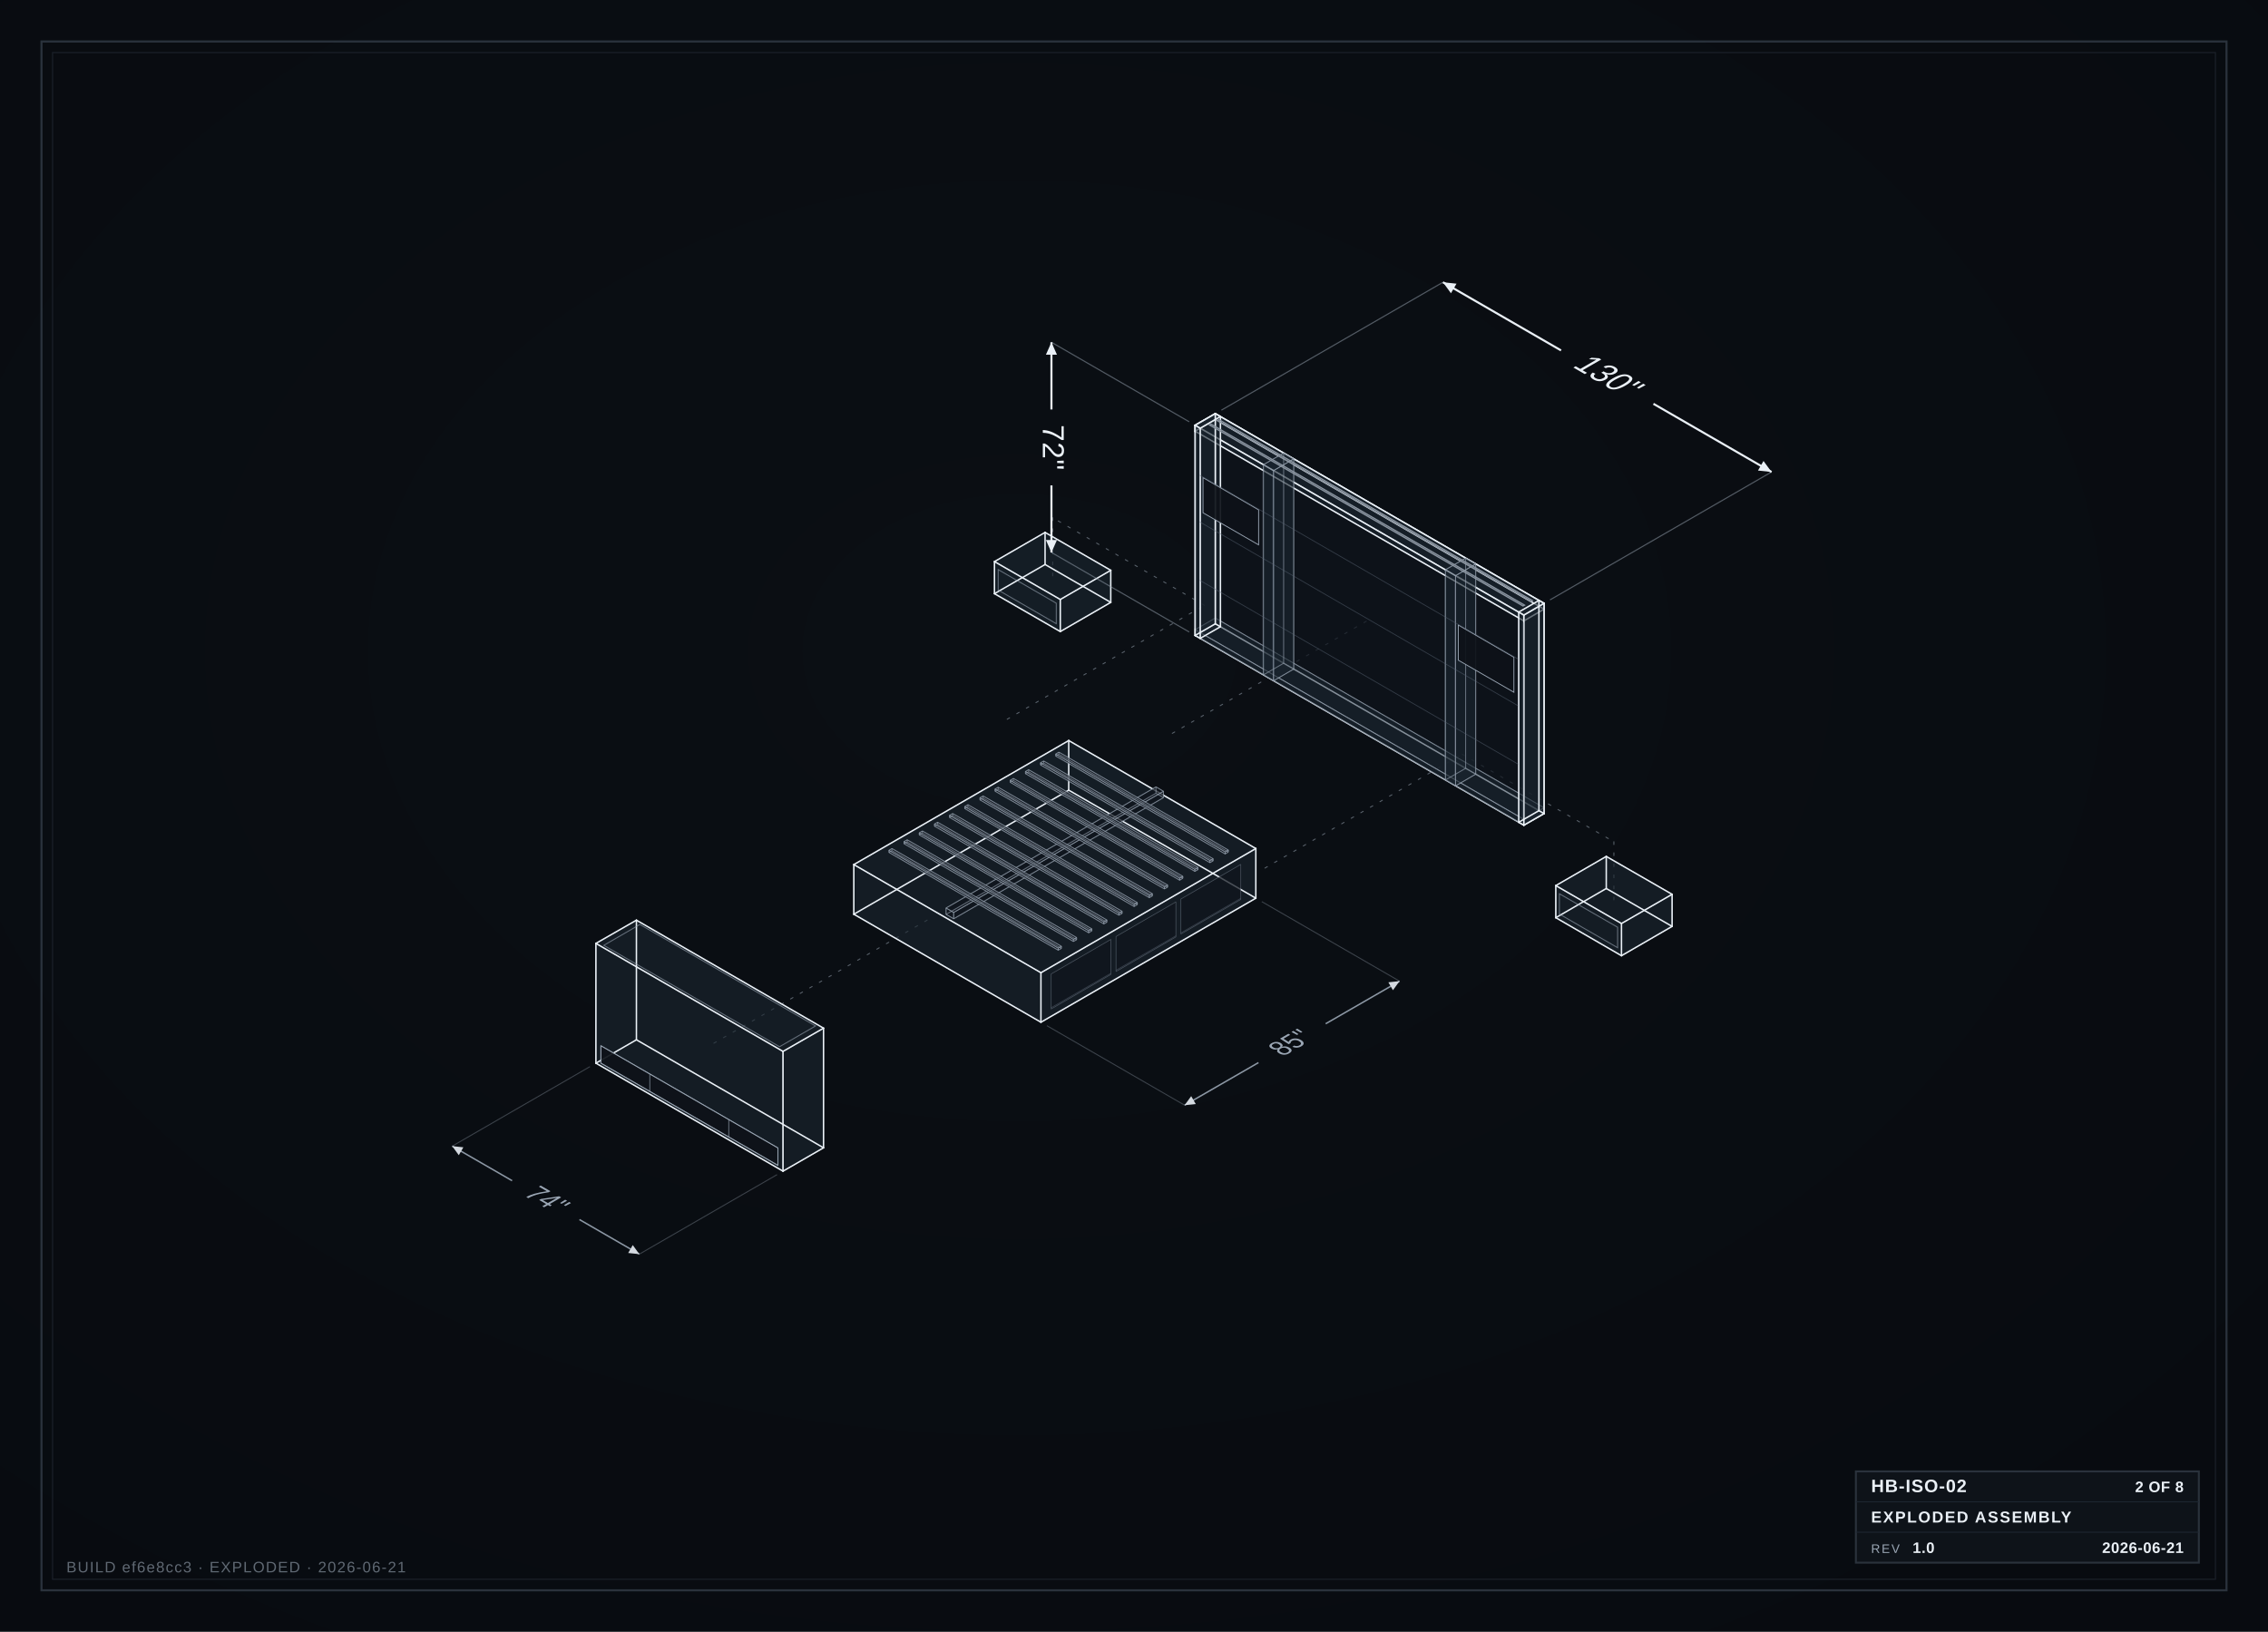
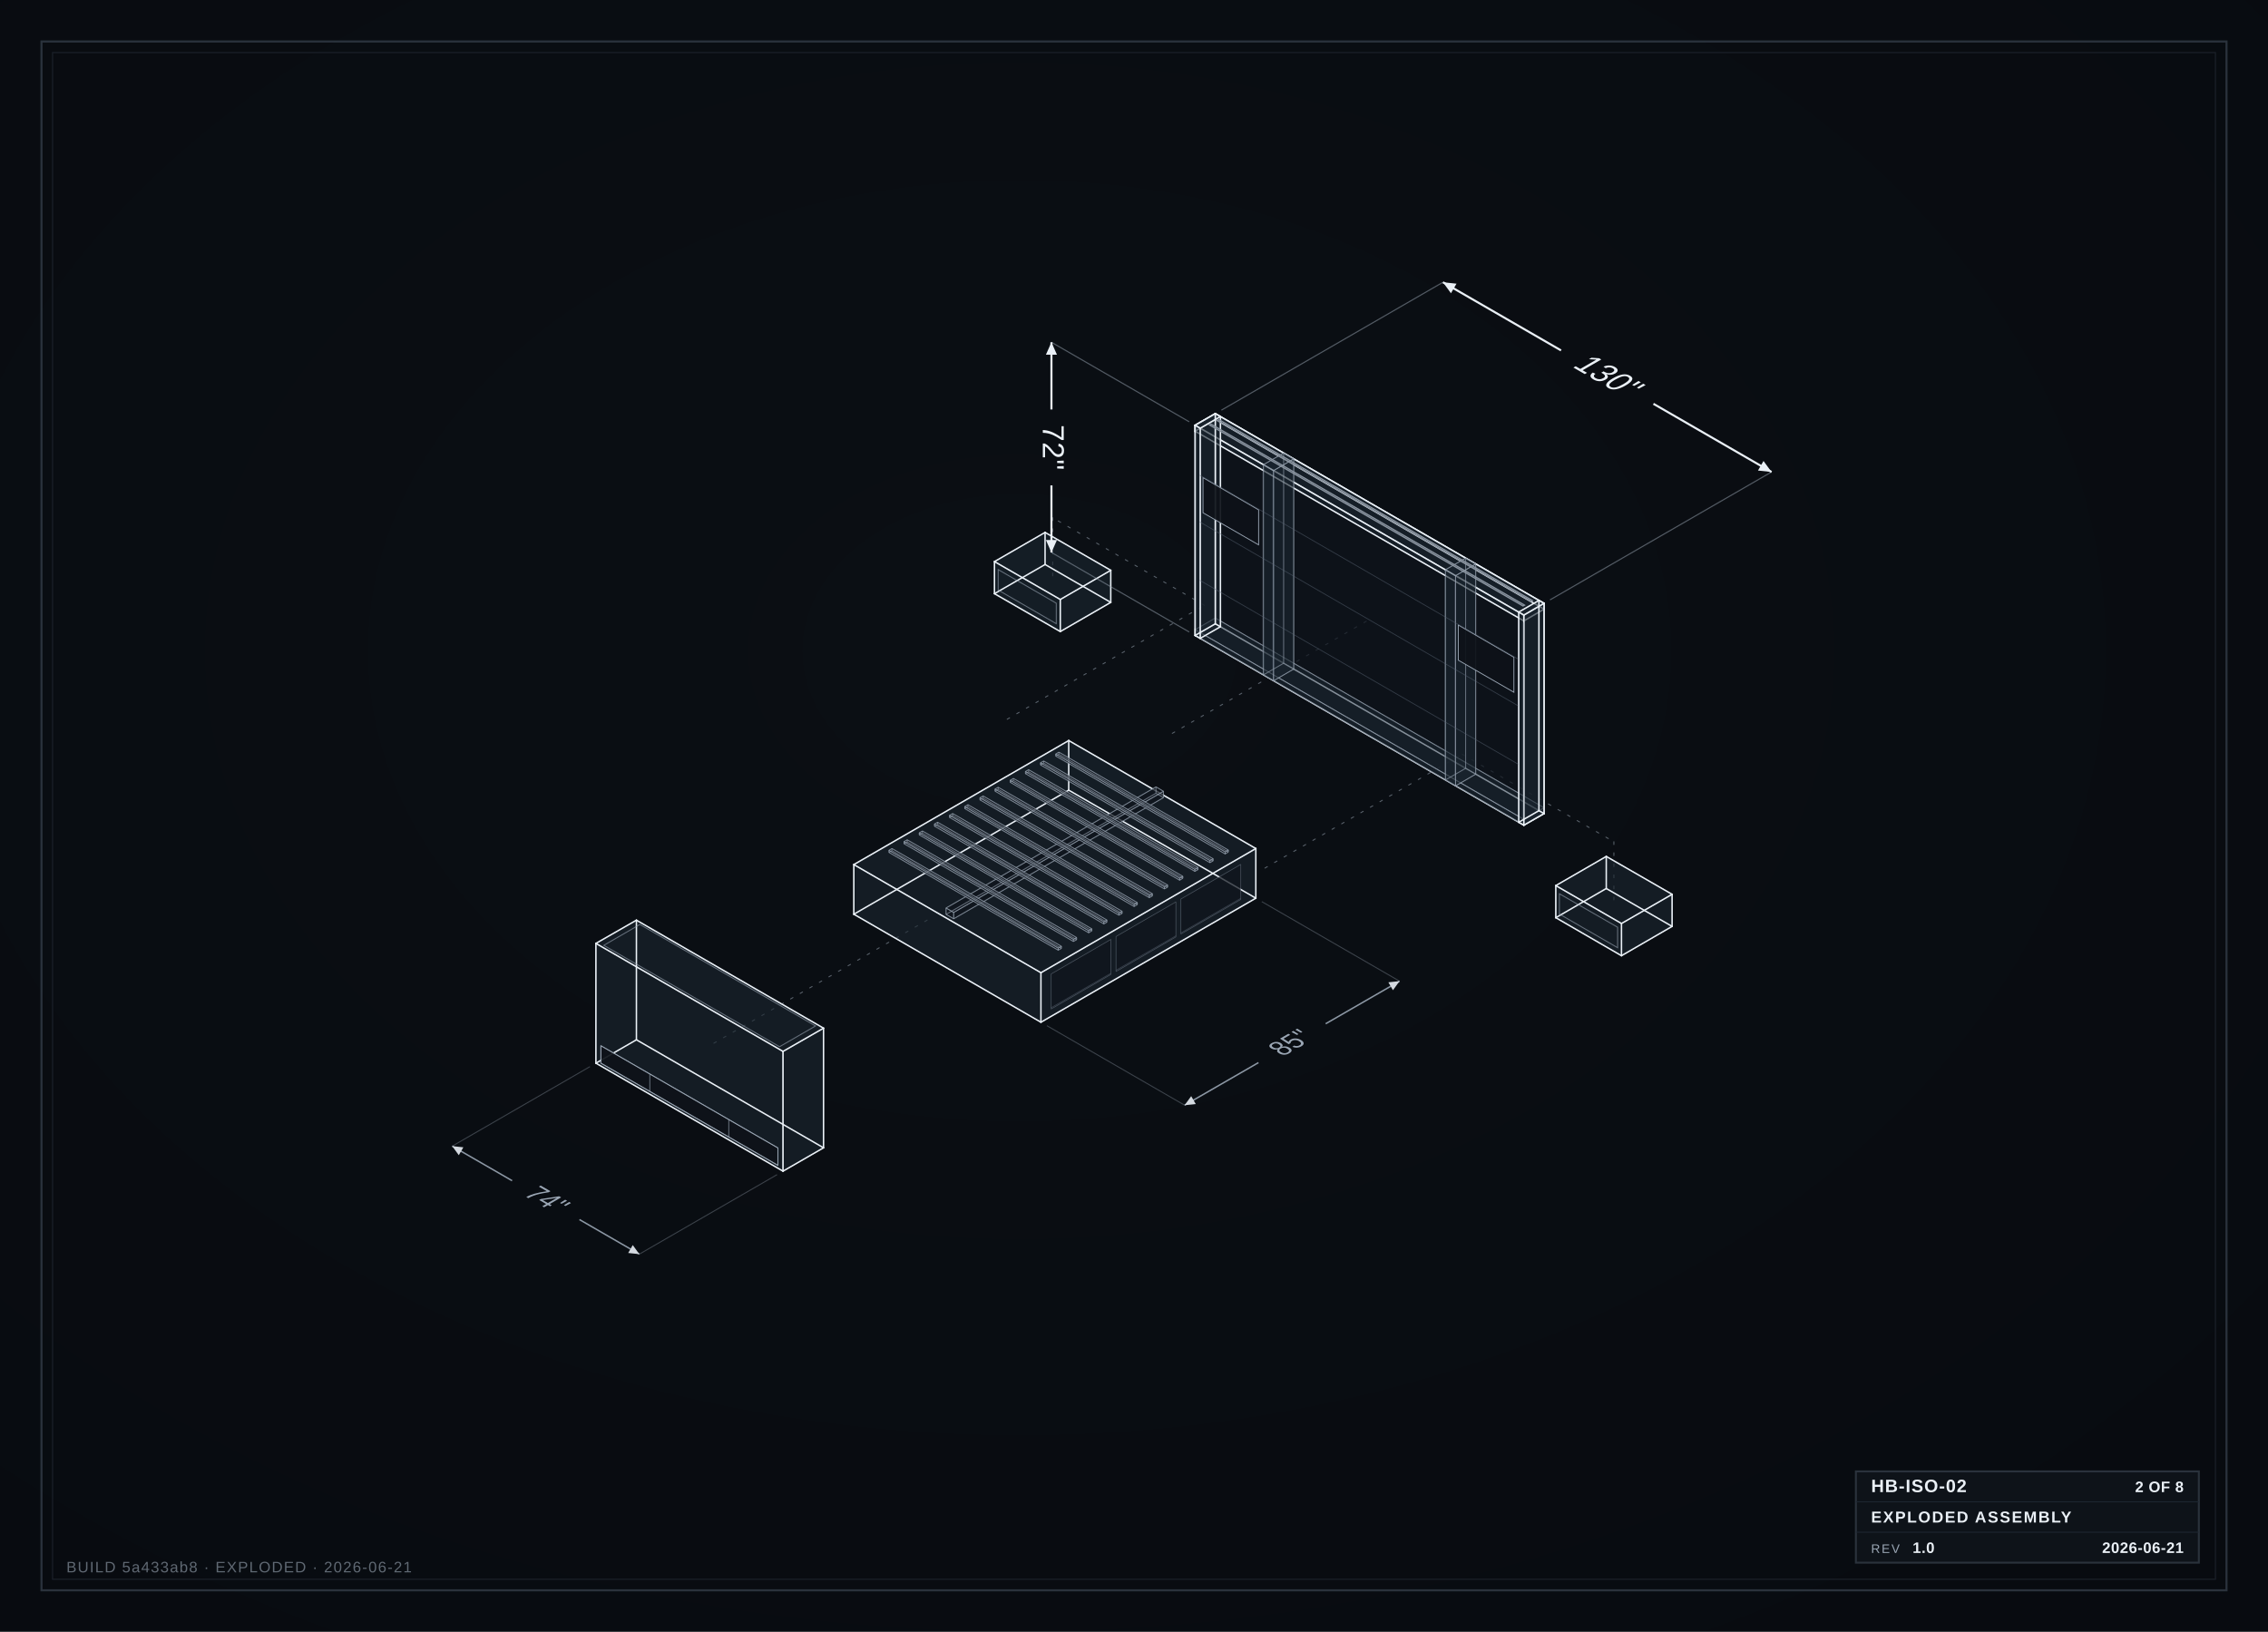
<svg xmlns="http://www.w3.org/2000/svg" viewBox="0 0 1640 1180" data-bf-class="new-world-isometric" data-bf-sheet="exploded" data-bf-view="iso-top">
  <defs>
    <radialGradient id="bg" cx="0.45" cy="0.4" r="0.95">
      <stop offset="0" stop-color="#0B0F14" />
      <stop offset="1" stop-color="#070A0F" />
    </radialGradient>
    <marker id="dimArrow-primary" markerWidth="11" markerHeight="10" refX="9" refY="4" orient="auto-start-reverse" markerUnits="userSpaceOnUse">
      <path d="M0,0 L9,4 L0,8 Z" fill="#EAF0F6" />
    </marker>
    <marker id="dimArrow-secondary" markerWidth="9.4" markerHeight="8.6" refX="7.4" refY="3.3" orient="auto-start-reverse" markerUnits="userSpaceOnUse">
      <path d="M0,0 L7.4,3.3 L0,6.6 Z" fill="#EAF0F6" />
    </marker>
    <marker id="dimArrow-tight" markerWidth="8" markerHeight="7.4" refX="6" refY="2.7" orient="auto-start-reverse" markerUnits="userSpaceOnUse">
      <path d="M0,0 L6,2.7 L0,5.4 Z" fill="#EAF0F6" />
    </marker>
    <marker id="dimArrow-micro" markerWidth="7" markerHeight="6.4" refX="5" refY="2.2" orient="auto-start-reverse" markerUnits="userSpaceOnUse">
      <path d="M0,0 L5,2.2 L0,4.4 Z" fill="#EAF0F6" />
    </marker>
    <style>
      .face   { fill:#1B2530; fill-opacity:0.62; stroke:#9AA6B4; stroke-width:0.5; stroke-opacity:0.5; stroke-linejoin:round; }
      .faceDk { fill:#0E141C; fill-opacity:0.72; stroke:#9AA6B4; stroke-width:0.5; stroke-opacity:0.4; stroke-linejoin:round; }
      .spk    { fill:#0E1218; fill-opacity:0.92; stroke:#9AA6B4; stroke-width:0.6; }
      .metal  { fill:none; stroke:#8B95A1; stroke-width:0.9; }
      .edge   { stroke:#EAF0F6;  stroke-width:1.05; fill:none; stroke-linecap:round; stroke-linejoin:round; }
      .edgeS  { stroke:#9AA6B4; stroke-width:0.7;  fill:none; opacity:0.6; }
      .edgeF  { stroke:#5A6675; stroke-width:0.55; fill:none; opacity:0.5; }
      .explode { stroke:#9AA6B4; stroke-width:0.7; fill:none; stroke-dasharray:2 6; stroke-linecap:round; opacity:0.55; }
      .dimline-primary { stroke:#EAF0F6; stroke-width:1.5; }
      .dimline-secondary { stroke:#9AA6B4; stroke-width:1.05; opacity:0.9; }
      .dimline-tight { stroke:#9AA6B4; stroke-width:0.85; opacity:0.9; }
      .dimline-micro { stroke:#9AA6B4; stroke-width:0.7; opacity:0.9; }
      .ext-primary { stroke:#9AA6B4; stroke-width:0.8; opacity:0.5; }
      .ext-secondary { stroke:#9AA6B4; stroke-width:0.7; opacity:0.35; }
      .ext-tight { stroke:#9AA6B4; stroke-width:0.6; opacity:0.35; }
      .ext-micro { stroke:#9AA6B4; stroke-width:0.5; opacity:0.35; }
      .dimKnockout { fill:#070A0F; stroke:none; }
      /* dimension typography — the ONLY three sizes (07 §3B). The thin halo is ANTI-ALIAS support only, never
         line clearance: the dim line is broken around the number (or the number sits outside it), so no line
         ever runs beneath a glyph. */
      .dimtext { fill:#EAF0F6; font-family:"Helvetica Neue","Segoe UI",Arial,system-ui,sans-serif; letter-spacing:0.3px; paint-order:stroke; stroke:#070A0F; stroke-width:1.1px; }
      .dimP { font-size:22px; }
      .dimS { font-size:18px; fill:#9AA6B4; }
      .dimT { font-size:16px; fill:#9AA6B4; }
      .dimM { font-size:13px; fill:#9AA6B4; }
      /* COMPACT title-block typography (07 §3B): the drawing title lives ONLY here (no top sheet title); the
         title is class="ttl" so it is exempt from the descriptive-label scan and the proof's text.ttl probe. */
      .ttl   { fill:#EAF0F6;    font-family:"Helvetica Neue","Segoe UI",Arial,system-ui,sans-serif; font-size:11.5px; letter-spacing:1px; font-weight:600; }
      .tnum  { fill:#EAF0F6;    font-family:"Helvetica Neue","Segoe UI",Arial,system-ui,sans-serif; font-size:13px; letter-spacing:0.6px; font-weight:700; }
      .tlab  { fill:#9AA6B4; font-family:"Helvetica Neue","Segoe UI",Arial,system-ui,sans-serif; font-size:9px;  letter-spacing:1.1px; }
      .tval  { fill:#EAF0F6;    font-family:"Helvetica Neue","Segoe UI",Arial,system-ui,sans-serif; font-size:11px; letter-spacing:0.3px; font-weight:600; }
      .wm    { fill:#9AA6B4; font-family:"Helvetica Neue","Segoe UI",Arial,system-ui,sans-serif; font-size:11px; letter-spacing:0.8px; opacity:0.6; }
    </style>
  </defs>
  <rect x="0" y="0" width="1640" height="1180" fill="url(#bg)" />
  <rect x="30" y="30" width="1580" height="1120" fill="none" stroke="#2A323C" stroke-width="1.5" />
  <rect x="38" y="38" width="1564" height="1104" fill="none" stroke="#1A2029" stroke-width="0.8" />
  <g id="iso-model">
    <line x1="847.7" y1="530.3" x2="990.3" y2="447.9" class="explode" />
    <line x1="728.3" y1="520.1" x2="870.9" y2="437.7" class="explode" />
    <line x1="870.9" y1="437.7" x2="761.2" y2="374.4" class="explode" />
    <line x1="761.2" y1="374.4" x2="761.2" y2="420.9" class="explode" />
    <line x1="914.7" y1="627.7" x2="1057.3" y2="545.4" class="explode" />
    <line x1="1057.3" y1="545.4" x2="1167" y2="608.7" class="explode" />
    <line x1="1167" y1="608.7" x2="1167" y2="655.2" class="explode" />
    <line x1="670.4" y1="665.4" x2="513.2" y2="756.1" class="explode" />
    <path d="M864.2,459.5 L1101.9,596.7 L1101.9,444.8 L864.2,307.5 Z" class="faceDk" />
    <path d="M1116.5,588.3 L1101.9,596.7 L1101.9,444.8 L1116.5,436.3 Z" class="faceDk" />
    <path d="M878.8,299.1 L1116.5,436.3 L1101.9,444.8 L864.2,307.5 Z" class="faceDk" />
    <line x1="878.8" y1="451.1" x2="1116.5" y2="588.3" class="edge" />
    <line x1="1116.5" y1="588.3" x2="1116.5" y2="436.3" class="edge" />
    <line x1="1116.5" y1="436.3" x2="878.8" y2="299.1" class="edge" />
    <line x1="878.8" y1="299.1" x2="878.8" y2="451.1" class="edge" />
    <line x1="864.2" y1="459.5" x2="1101.9" y2="596.7" class="edge" />
    <line x1="1101.9" y1="596.7" x2="1101.9" y2="444.8" class="edge" />
    <line x1="1101.9" y1="444.8" x2="864.2" y2="307.5" class="edge" />
    <line x1="864.2" y1="307.5" x2="864.2" y2="459.5" class="edge" />
    <line x1="878.8" y1="451.1" x2="864.2" y2="459.5" class="edge" />
    <line x1="1116.5" y1="588.3" x2="1101.9" y2="596.7" class="edge" />
    <line x1="1116.5" y1="436.3" x2="1101.9" y2="444.8" class="edge" />
    <line x1="878.8" y1="299.1" x2="864.2" y2="307.5" class="edge" />
    <path d="M864.2,311.8 L1101.9,449 L1101.9,444.8 L864.2,307.5 Z" class="face" />
    <path d="M1116.5,440.5 L1101.9,449 L1101.9,444.8 L1116.5,436.3 Z" class="face" />
    <path d="M878.8,299.1 L1116.5,436.3 L1101.9,444.8 L864.2,307.5 Z" class="face" />
    <line x1="878.8" y1="303.3" x2="1116.5" y2="440.5" class="edge" />
    <line x1="1116.5" y1="440.5" x2="1116.5" y2="436.3" class="edge" />
    <line x1="1116.5" y1="436.3" x2="878.8" y2="299.1" class="edge" />
    <line x1="878.8" y1="299.1" x2="878.8" y2="303.3" class="edge" />
    <line x1="864.2" y1="311.8" x2="1101.9" y2="449" class="edge" />
    <line x1="1101.9" y1="449" x2="1101.9" y2="444.8" class="edge" />
    <line x1="1101.9" y1="444.8" x2="864.2" y2="307.5" class="edge" />
    <line x1="864.2" y1="307.5" x2="864.2" y2="311.8" class="edge" />
    <line x1="878.8" y1="303.3" x2="864.2" y2="311.8" class="edge" />
    <line x1="1116.5" y1="440.5" x2="1101.9" y2="449" class="edge" />
    <line x1="1116.5" y1="436.3" x2="1101.9" y2="444.8" class="edge" />
    <line x1="878.8" y1="299.1" x2="864.2" y2="307.5" class="edge" />
    <path d="M864.2,459.5 L1101.9,596.7 L1101.9,592.5 L864.2,455.3 Z" class="face" />
    <path d="M1116.5,588.3 L1101.9,596.7 L1101.9,592.5 L1116.5,584.1 Z" class="face" />
    <path d="M878.8,446.9 L1116.5,584.1 L1101.9,592.5 L864.2,455.3 Z" class="face" />
    <line x1="878.8" y1="451.1" x2="1116.5" y2="588.3" class="edgeS" />
    <line x1="1116.5" y1="588.3" x2="1116.5" y2="584.1" class="edgeS" />
    <line x1="1116.5" y1="584.1" x2="878.8" y2="446.9" class="edgeS" />
    <line x1="878.8" y1="446.9" x2="878.8" y2="451.1" class="edgeS" />
    <line x1="864.2" y1="459.5" x2="1101.9" y2="596.7" class="edgeS" />
    <line x1="1101.9" y1="596.7" x2="1101.9" y2="592.5" class="edgeS" />
    <line x1="1101.9" y1="592.5" x2="864.2" y2="455.3" class="edgeS" />
    <line x1="864.2" y1="455.3" x2="864.2" y2="459.5" class="edgeS" />
    <line x1="878.8" y1="451.1" x2="864.2" y2="459.5" class="edgeS" />
    <line x1="1116.5" y1="588.3" x2="1101.9" y2="596.7" class="edgeS" />
    <line x1="1116.5" y1="584.1" x2="1101.9" y2="592.5" class="edgeS" />
    <line x1="878.8" y1="446.9" x2="864.2" y2="455.3" class="edgeS" />
    <path d="M864.2,459.5 L867.9,461.6 L867.9,309.7 L864.2,307.5 Z" class="face" />
    <path d="M882.5,453.2 L867.9,461.6 L867.9,309.7 L882.5,301.2 Z" class="face" />
    <path d="M878.8,299.1 L882.5,301.2 L867.9,309.7 L864.2,307.5 Z" class="face" />
    <line x1="878.8" y1="451.1" x2="882.5" y2="453.2" class="edge" />
    <line x1="882.5" y1="453.2" x2="882.5" y2="301.2" class="edge" />
    <line x1="882.5" y1="301.2" x2="878.8" y2="299.1" class="edge" />
    <line x1="878.8" y1="299.1" x2="878.8" y2="451.1" class="edge" />
    <line x1="864.2" y1="459.5" x2="867.9" y2="461.6" class="edge" />
    <line x1="867.9" y1="461.6" x2="867.9" y2="309.7" class="edge" />
    <line x1="867.9" y1="309.7" x2="864.2" y2="307.5" class="edge" />
    <line x1="864.2" y1="307.5" x2="864.2" y2="459.5" class="edge" />
    <line x1="878.8" y1="451.1" x2="864.2" y2="459.5" class="edge" />
    <line x1="882.5" y1="453.2" x2="867.9" y2="461.6" class="edge" />
    <line x1="882.5" y1="301.2" x2="867.9" y2="309.7" class="edge" />
    <line x1="878.8" y1="299.1" x2="864.2" y2="307.5" class="edge" />
    <path d="M1098.2,594.6 L1101.9,596.7 L1101.9,444.8 L1098.2,442.6 Z" class="face" />
    <path d="M1116.5,588.3 L1101.9,596.7 L1101.9,444.8 L1116.5,436.3 Z" class="face" />
    <path d="M1112.8,434.2 L1116.5,436.3 L1101.9,444.8 L1098.2,442.6 Z" class="face" />
    <line x1="1112.8" y1="586.2" x2="1116.5" y2="588.3" class="edge" />
    <line x1="1116.5" y1="588.3" x2="1116.5" y2="436.3" class="edge" />
    <line x1="1116.5" y1="436.3" x2="1112.8" y2="434.2" class="edge" />
    <line x1="1112.8" y1="434.2" x2="1112.8" y2="586.2" class="edge" />
    <line x1="1098.2" y1="594.6" x2="1101.9" y2="596.7" class="edge" />
    <line x1="1101.9" y1="596.7" x2="1101.9" y2="444.8" class="edge" />
    <line x1="1101.9" y1="444.8" x2="1098.2" y2="442.6" class="edge" />
    <line x1="1098.2" y1="442.6" x2="1098.2" y2="594.6" class="edge" />
    <line x1="1112.8" y1="586.2" x2="1098.2" y2="594.6" class="edge" />
    <line x1="1116.5" y1="588.3" x2="1101.9" y2="596.7" class="edge" />
    <line x1="1116.5" y1="436.3" x2="1101.9" y2="444.8" class="edge" />
    <line x1="1112.8" y1="434.2" x2="1098.2" y2="442.6" class="edge" />
    <path d="M913.6,488 L920.9,492.3 L920.9,340.3 L913.6,336 Z" class="face" />
    <path d="M935.5,483.8 L920.9,492.3 L920.9,340.3 L935.5,331.8 Z" class="face" />
    <path d="M928.2,327.6 L935.5,331.8 L920.9,340.3 L913.6,336 Z" class="face" />
    <line x1="928.2" y1="479.6" x2="935.5" y2="483.8" class="edgeS" />
    <line x1="935.5" y1="483.8" x2="935.5" y2="331.8" class="edgeS" />
    <line x1="935.5" y1="331.8" x2="928.2" y2="327.6" class="edgeS" />
    <line x1="928.2" y1="327.6" x2="928.2" y2="479.6" class="edgeS" />
    <line x1="913.6" y1="488" x2="920.9" y2="492.3" class="edgeS" />
    <line x1="920.9" y1="492.3" x2="920.9" y2="340.3" class="edgeS" />
    <line x1="920.9" y1="340.3" x2="913.6" y2="336" class="edgeS" />
    <line x1="913.6" y1="336" x2="913.6" y2="488" class="edgeS" />
    <line x1="928.2" y1="479.6" x2="913.6" y2="488" class="edgeS" />
    <line x1="935.5" y1="483.8" x2="920.9" y2="492.3" class="edgeS" />
    <line x1="935.5" y1="331.8" x2="920.9" y2="340.3" class="edgeS" />
    <line x1="928.2" y1="327.6" x2="913.6" y2="336" class="edgeS" />
    <path d="M1045.2,564 L1052.5,568.3 L1052.5,416.3 L1045.2,412 Z" class="face" />
    <path d="M1067.1,559.8 L1052.5,568.3 L1052.5,416.3 L1067.1,407.8 Z" class="face" />
    <path d="M1059.8,403.6 L1067.1,407.8 L1052.5,416.3 L1045.2,412 Z" class="face" />
    <line x1="1059.8" y1="555.6" x2="1067.1" y2="559.8" class="edgeS" />
    <line x1="1067.1" y1="559.8" x2="1067.1" y2="407.8" class="edgeS" />
    <line x1="1067.1" y1="407.8" x2="1059.8" y2="403.6" class="edgeS" />
    <line x1="1059.8" y1="403.6" x2="1059.8" y2="555.6" class="edgeS" />
    <line x1="1045.2" y1="564" x2="1052.5" y2="568.3" class="edgeS" />
    <line x1="1052.5" y1="568.3" x2="1052.5" y2="416.3" class="edgeS" />
    <line x1="1052.5" y1="416.3" x2="1045.2" y2="412" class="edgeS" />
    <line x1="1045.2" y1="412" x2="1045.2" y2="564" class="edgeS" />
    <line x1="1059.8" y1="555.6" x2="1045.2" y2="564" class="edgeS" />
    <line x1="1067.1" y1="559.8" x2="1052.5" y2="568.3" class="edgeS" />
    <line x1="1067.1" y1="407.8" x2="1052.5" y2="416.3" class="edgeS" />
    <line x1="1059.8" y1="403.6" x2="1045.2" y2="412" class="edgeS" />
    <path d="M617.4,661.1 L752.7,739.2 L752.7,703.4 L617.4,625.2 Z" class="face" />
    <path d="M908.1,649.5 L752.7,739.2 L752.7,703.4 L908.1,613.6 Z" class="face" />
    <path d="M772.8,535.5 L908.1,613.6 L752.7,703.4 L617.4,625.2 Z" class="face" />
    <line x1="772.8" y1="571.4" x2="908.1" y2="649.5" class="edge" />
    <line x1="908.1" y1="649.5" x2="908.1" y2="613.6" class="edge" />
    <line x1="908.1" y1="613.6" x2="772.8" y2="535.5" class="edge" />
    <line x1="772.8" y1="535.5" x2="772.8" y2="571.4" class="edge" />
    <line x1="617.4" y1="661.1" x2="752.7" y2="739.2" class="edge" />
    <line x1="752.7" y1="739.2" x2="752.7" y2="703.4" class="edge" />
    <line x1="752.7" y1="703.4" x2="617.4" y2="625.2" class="edge" />
    <line x1="617.4" y1="625.2" x2="617.4" y2="661.1" class="edge" />
    <line x1="772.8" y1="571.4" x2="617.4" y2="661.1" class="edge" />
    <line x1="908.1" y1="649.5" x2="752.7" y2="739.2" class="edge" />
    <line x1="908.1" y1="613.6" x2="752.7" y2="703.4" class="edge" />
    <line x1="772.8" y1="535.5" x2="617.4" y2="625.2" class="edge" />
    <path d="M684.1,661.2 L689.6,664.4 L689.6,659.8 L684.1,656.6 Z" class="faceDk" />
    <path d="M841.3,576.8 L689.6,664.4 L689.6,659.8 L841.3,572.2 Z" class="faceDk" />
    <path d="M835.9,569 L841.3,572.2 L689.6,659.8 L684.1,656.6 Z" class="faceDk" />
    <line x1="835.9" y1="573.6" x2="841.3" y2="576.8" class="edgeS" />
    <line x1="841.3" y1="576.8" x2="841.3" y2="572.2" class="edgeS" />
    <line x1="841.3" y1="572.2" x2="835.9" y2="569" class="edgeS" />
    <line x1="835.9" y1="569" x2="835.9" y2="573.6" class="edgeS" />
    <line x1="684.1" y1="661.2" x2="689.6" y2="664.4" class="edgeS" />
    <line x1="689.6" y1="664.4" x2="689.6" y2="659.8" class="edgeS" />
    <line x1="689.6" y1="659.8" x2="684.1" y2="656.6" class="edgeS" />
    <line x1="684.1" y1="656.6" x2="684.1" y2="661.2" class="edgeS" />
    <line x1="835.9" y1="573.6" x2="684.1" y2="661.2" class="edgeS" />
    <line x1="841.3" y1="576.8" x2="689.6" y2="664.4" class="edgeS" />
    <line x1="841.3" y1="572.2" x2="689.6" y2="659.8" class="edgeS" />
    <line x1="835.9" y1="569" x2="684.1" y2="656.6" class="edgeS" />
    <path d="M763.4,546.7 L885.9,617.5 L885.9,616 L763.4,545.3 Z" class="faceDk" />
    <path d="M888.2,616.1 L885.9,617.5 L885.9,616 L888.2,614.7 Z" class="faceDk" />
    <path d="M765.7,543.9 L888.2,614.7 L885.9,616 L763.4,545.3 Z" class="faceDk" />
    <line x1="765.7" y1="545.4" x2="888.2" y2="616.1" class="edgeS" />
    <line x1="888.2" y1="616.1" x2="888.2" y2="614.7" class="edgeS" />
    <line x1="888.2" y1="614.7" x2="765.7" y2="543.9" class="edgeS" />
    <line x1="765.7" y1="543.9" x2="765.7" y2="545.4" class="edgeS" />
    <line x1="763.4" y1="546.7" x2="885.9" y2="617.5" class="edgeS" />
    <line x1="885.9" y1="617.5" x2="885.9" y2="616" class="edgeS" />
    <line x1="885.9" y1="616" x2="763.4" y2="545.3" class="edgeS" />
    <line x1="763.4" y1="545.3" x2="763.4" y2="546.7" class="edgeS" />
    <line x1="765.7" y1="545.4" x2="763.4" y2="546.7" class="edgeS" />
    <line x1="888.2" y1="616.1" x2="885.9" y2="617.5" class="edgeS" />
    <line x1="888.2" y1="614.7" x2="885.9" y2="616" class="edgeS" />
    <line x1="765.7" y1="543.9" x2="763.4" y2="545.3" class="edgeS" />
    <path d="M752.4,553.1 L874.9,623.8 L874.9,622.3 L752.4,551.6 Z" class="faceDk" />
    <path d="M877.2,622.5 L874.9,623.8 L874.9,622.3 L877.2,621 Z" class="faceDk" />
    <path d="M754.7,550.3 L877.2,621 L874.9,622.3 L752.4,551.6 Z" class="faceDk" />
    <line x1="754.7" y1="551.8" x2="877.2" y2="622.5" class="edgeS" />
    <line x1="877.2" y1="622.5" x2="877.2" y2="621" class="edgeS" />
    <line x1="877.2" y1="621" x2="754.7" y2="550.3" class="edgeS" />
    <line x1="754.7" y1="550.3" x2="754.7" y2="551.8" class="edgeS" />
    <line x1="752.4" y1="553.1" x2="874.9" y2="623.8" class="edgeS" />
    <line x1="874.9" y1="623.8" x2="874.9" y2="622.3" class="edgeS" />
    <line x1="874.9" y1="622.3" x2="752.4" y2="551.6" class="edgeS" />
    <line x1="752.4" y1="551.6" x2="752.4" y2="553.1" class="edgeS" />
    <line x1="754.7" y1="551.8" x2="752.4" y2="553.1" class="edgeS" />
    <line x1="877.2" y1="622.5" x2="874.9" y2="623.8" class="edgeS" />
    <line x1="877.2" y1="621" x2="874.9" y2="622.3" class="edgeS" />
    <line x1="754.7" y1="550.3" x2="752.4" y2="551.6" class="edgeS" />
    <path d="M741.5,559.4 L864,630.1 L864,628.7 L741.5,557.9 Z" class="faceDk" />
    <path d="M866.3,628.8 L864,630.1 L864,628.7 L866.3,627.3 Z" class="faceDk" />
    <path d="M743.8,556.6 L866.3,627.3 L864,628.7 L741.5,557.9 Z" class="faceDk" />
    <line x1="743.8" y1="558.1" x2="866.3" y2="628.8" class="edgeS" />
    <line x1="866.3" y1="628.8" x2="866.3" y2="627.3" class="edgeS" />
    <line x1="866.3" y1="627.3" x2="743.8" y2="556.6" class="edgeS" />
    <line x1="743.8" y1="556.6" x2="743.8" y2="558.1" class="edgeS" />
    <line x1="741.5" y1="559.4" x2="864" y2="630.1" class="edgeS" />
    <line x1="864" y1="630.1" x2="864" y2="628.7" class="edgeS" />
    <line x1="864" y1="628.7" x2="741.5" y2="557.9" class="edgeS" />
    <line x1="741.5" y1="557.9" x2="741.5" y2="559.4" class="edgeS" />
    <line x1="743.8" y1="558.1" x2="741.5" y2="559.4" class="edgeS" />
    <line x1="866.3" y1="628.8" x2="864" y2="630.1" class="edgeS" />
    <line x1="866.3" y1="627.3" x2="864" y2="628.7" class="edgeS" />
    <line x1="743.8" y1="556.6" x2="741.5" y2="557.9" class="edgeS" />
    <path d="M730.5,565.7 L853,636.5 L853,635 L730.5,564.3 Z" class="faceDk" />
    <path d="M855.3,635.1 L853,636.5 L853,635 L855.3,633.7 Z" class="faceDk" />
    <path d="M732.8,562.9 L855.3,633.7 L853,635 L730.5,564.3 Z" class="faceDk" />
    <line x1="732.8" y1="564.4" x2="855.3" y2="635.1" class="edgeS" />
    <line x1="855.3" y1="635.1" x2="855.3" y2="633.7" class="edgeS" />
    <line x1="855.3" y1="633.7" x2="732.8" y2="562.9" class="edgeS" />
    <line x1="732.8" y1="562.9" x2="732.8" y2="564.4" class="edgeS" />
    <line x1="730.5" y1="565.7" x2="853" y2="636.5" class="edgeS" />
    <line x1="853" y1="636.5" x2="853" y2="635" class="edgeS" />
    <line x1="853" y1="635" x2="730.5" y2="564.3" class="edgeS" />
    <line x1="730.5" y1="564.3" x2="730.5" y2="565.7" class="edgeS" />
    <line x1="732.8" y1="564.4" x2="730.5" y2="565.7" class="edgeS" />
    <line x1="855.3" y1="635.1" x2="853" y2="636.5" class="edgeS" />
    <line x1="855.3" y1="633.7" x2="853" y2="635" class="edgeS" />
    <line x1="732.8" y1="562.9" x2="730.5" y2="564.3" class="edgeS" />
    <path d="M719.5,572.1 L842,642.8 L842,641.3 L719.5,570.6 Z" class="faceDk" />
    <path d="M844.3,641.5 L842,642.8 L842,641.3 L844.3,640 Z" class="faceDk" />
    <path d="M721.8,569.3 L844.3,640 L842,641.3 L719.5,570.6 Z" class="faceDk" />
    <line x1="721.8" y1="570.8" x2="844.3" y2="641.5" class="edgeS" />
    <line x1="844.3" y1="641.5" x2="844.3" y2="640" class="edgeS" />
    <line x1="844.3" y1="640" x2="721.8" y2="569.3" class="edgeS" />
    <line x1="721.8" y1="569.3" x2="721.8" y2="570.8" class="edgeS" />
    <line x1="719.5" y1="572.1" x2="842" y2="642.8" class="edgeS" />
    <line x1="842" y1="642.8" x2="842" y2="641.3" class="edgeS" />
    <line x1="842" y1="641.3" x2="719.5" y2="570.6" class="edgeS" />
    <line x1="719.5" y1="570.6" x2="719.5" y2="572.1" class="edgeS" />
    <line x1="721.8" y1="570.8" x2="719.5" y2="572.1" class="edgeS" />
    <line x1="844.3" y1="641.5" x2="842" y2="642.8" class="edgeS" />
    <line x1="844.3" y1="640" x2="842" y2="641.3" class="edgeS" />
    <line x1="721.8" y1="569.3" x2="719.5" y2="570.6" class="edgeS" />
    <path d="M708.6,578.4 L831.1,649.1 L831.1,647.6 L708.6,576.9 Z" class="faceDk" />
    <path d="M833.3,647.8 L831.1,649.1 L831.1,647.6 L833.3,646.3 Z" class="faceDk" />
    <path d="M710.9,575.6 L833.3,646.3 L831.1,647.6 L708.6,576.9 Z" class="faceDk" />
    <line x1="710.9" y1="577.1" x2="833.3" y2="647.8" class="edgeS" />
    <line x1="833.3" y1="647.8" x2="833.3" y2="646.3" class="edgeS" />
    <line x1="833.3" y1="646.3" x2="710.9" y2="575.6" class="edgeS" />
    <line x1="710.9" y1="575.6" x2="710.9" y2="577.1" class="edgeS" />
    <line x1="708.6" y1="578.4" x2="831.1" y2="649.1" class="edgeS" />
    <line x1="831.1" y1="649.1" x2="831.1" y2="647.6" class="edgeS" />
    <line x1="831.1" y1="647.6" x2="708.6" y2="576.9" class="edgeS" />
    <line x1="708.6" y1="576.9" x2="708.6" y2="578.4" class="edgeS" />
    <line x1="710.9" y1="577.1" x2="708.6" y2="578.4" class="edgeS" />
    <line x1="833.3" y1="647.8" x2="831.1" y2="649.1" class="edgeS" />
    <line x1="833.3" y1="646.3" x2="831.1" y2="647.6" class="edgeS" />
    <line x1="710.9" y1="575.6" x2="708.6" y2="576.9" class="edgeS" />
    <path d="M697.6,584.7 L820.1,655.5 L820.1,654 L697.6,583.3 Z" class="faceDk" />
    <path d="M822.4,654.1 L820.1,655.5 L820.1,654 L822.4,652.7 Z" class="faceDk" />
    <path d="M699.9,581.9 L822.4,652.7 L820.1,654 L697.6,583.3 Z" class="faceDk" />
    <line x1="699.9" y1="583.4" x2="822.4" y2="654.1" class="edgeS" />
    <line x1="822.4" y1="654.1" x2="822.4" y2="652.7" class="edgeS" />
    <line x1="822.4" y1="652.7" x2="699.9" y2="581.9" class="edgeS" />
    <line x1="699.9" y1="581.9" x2="699.9" y2="583.4" class="edgeS" />
    <line x1="697.6" y1="584.7" x2="820.1" y2="655.5" class="edgeS" />
    <line x1="820.1" y1="655.5" x2="820.1" y2="654" class="edgeS" />
    <line x1="820.1" y1="654" x2="697.6" y2="583.3" class="edgeS" />
    <line x1="697.6" y1="583.3" x2="697.6" y2="584.7" class="edgeS" />
    <line x1="699.9" y1="583.4" x2="697.6" y2="584.7" class="edgeS" />
    <line x1="822.4" y1="654.1" x2="820.1" y2="655.5" class="edgeS" />
    <line x1="822.4" y1="652.7" x2="820.1" y2="654" class="edgeS" />
    <line x1="699.9" y1="581.9" x2="697.6" y2="583.3" class="edgeS" />
    <path d="M686.6,591.1 L809.1,661.8 L809.1,660.3 L686.6,589.6 Z" class="faceDk" />
    <path d="M811.4,660.5 L809.1,661.8 L809.1,660.3 L811.4,659 Z" class="faceDk" />
    <path d="M688.9,588.3 L811.4,659 L809.1,660.3 L686.6,589.6 Z" class="faceDk" />
    <line x1="688.9" y1="589.8" x2="811.4" y2="660.5" class="edgeS" />
    <line x1="811.4" y1="660.5" x2="811.4" y2="659" class="edgeS" />
    <line x1="811.4" y1="659" x2="688.9" y2="588.3" class="edgeS" />
    <line x1="688.9" y1="588.3" x2="688.9" y2="589.8" class="edgeS" />
    <line x1="686.6" y1="591.1" x2="809.1" y2="661.8" class="edgeS" />
    <line x1="809.1" y1="661.8" x2="809.1" y2="660.3" class="edgeS" />
    <line x1="809.1" y1="660.3" x2="686.6" y2="589.6" class="edgeS" />
    <line x1="686.6" y1="589.6" x2="686.6" y2="591.1" class="edgeS" />
    <line x1="688.9" y1="589.8" x2="686.6" y2="591.1" class="edgeS" />
    <line x1="811.4" y1="660.5" x2="809.1" y2="661.8" class="edgeS" />
    <line x1="811.4" y1="659" x2="809.1" y2="660.3" class="edgeS" />
    <line x1="688.9" y1="588.3" x2="686.6" y2="589.6" class="edgeS" />
    <path d="M675.7,597.4 L798.2,668.1 L798.2,666.6 L675.7,595.9 Z" class="faceDk" />
    <path d="M800.4,666.8 L798.2,668.1 L798.2,666.6 L800.4,665.3 Z" class="faceDk" />
    <path d="M678,594.6 L800.4,665.3 L798.2,666.6 L675.7,595.9 Z" class="faceDk" />
    <line x1="678" y1="596.1" x2="800.4" y2="666.8" class="edgeS" />
    <line x1="800.4" y1="666.8" x2="800.4" y2="665.3" class="edgeS" />
    <line x1="800.4" y1="665.3" x2="678" y2="594.6" class="edgeS" />
    <line x1="678" y1="594.6" x2="678" y2="596.1" class="edgeS" />
    <line x1="675.7" y1="597.4" x2="798.2" y2="668.1" class="edgeS" />
    <line x1="798.2" y1="668.1" x2="798.2" y2="666.6" class="edgeS" />
    <line x1="798.2" y1="666.6" x2="675.7" y2="595.9" class="edgeS" />
    <line x1="675.7" y1="595.9" x2="675.7" y2="597.4" class="edgeS" />
    <line x1="678" y1="596.1" x2="675.7" y2="597.4" class="edgeS" />
    <line x1="800.4" y1="666.8" x2="798.2" y2="668.1" class="edgeS" />
    <line x1="800.4" y1="665.3" x2="798.2" y2="666.6" class="edgeS" />
    <line x1="678" y1="594.6" x2="675.7" y2="595.9" class="edgeS" />
    <path d="M664.7,603.7 L787.2,674.5 L787.2,673 L664.7,602.3 Z" class="faceDk" />
    <path d="M789.5,673.1 L787.2,674.5 L787.2,673 L789.5,671.7 Z" class="faceDk" />
    <path d="M667,600.9 L789.5,671.7 L787.2,673 L664.7,602.3 Z" class="faceDk" />
    <line x1="667" y1="602.4" x2="789.5" y2="673.1" class="edgeS" />
    <line x1="789.5" y1="673.1" x2="789.5" y2="671.7" class="edgeS" />
    <line x1="789.5" y1="671.7" x2="667" y2="600.9" class="edgeS" />
    <line x1="667" y1="600.9" x2="667" y2="602.4" class="edgeS" />
    <line x1="664.7" y1="603.7" x2="787.2" y2="674.5" class="edgeS" />
    <line x1="787.2" y1="674.5" x2="787.2" y2="673" class="edgeS" />
    <line x1="787.2" y1="673" x2="664.7" y2="602.3" class="edgeS" />
    <line x1="664.7" y1="602.3" x2="664.7" y2="603.7" class="edgeS" />
    <line x1="667" y1="602.4" x2="664.7" y2="603.7" class="edgeS" />
    <line x1="789.5" y1="673.1" x2="787.2" y2="674.5" class="edgeS" />
    <line x1="789.5" y1="671.7" x2="787.2" y2="673" class="edgeS" />
    <line x1="667" y1="600.9" x2="664.7" y2="602.3" class="edgeS" />
    <path d="M653.7,610.1 L776.2,680.8 L776.2,679.3 L653.7,608.6 Z" class="faceDk" />
    <path d="M778.5,679.5 L776.2,680.8 L776.2,679.3 L778.5,678 Z" class="faceDk" />
    <path d="M656,607.3 L778.5,678 L776.2,679.3 L653.7,608.6 Z" class="faceDk" />
    <line x1="656" y1="608.8" x2="778.5" y2="679.5" class="edgeS" />
    <line x1="778.5" y1="679.5" x2="778.5" y2="678" class="edgeS" />
    <line x1="778.5" y1="678" x2="656" y2="607.3" class="edgeS" />
    <line x1="656" y1="607.3" x2="656" y2="608.8" class="edgeS" />
    <line x1="653.7" y1="610.1" x2="776.2" y2="680.8" class="edgeS" />
    <line x1="776.2" y1="680.8" x2="776.2" y2="679.3" class="edgeS" />
    <line x1="776.2" y1="679.3" x2="653.7" y2="608.6" class="edgeS" />
    <line x1="653.7" y1="608.6" x2="653.7" y2="610.1" class="edgeS" />
    <line x1="656" y1="608.8" x2="653.7" y2="610.1" class="edgeS" />
    <line x1="778.5" y1="679.5" x2="776.2" y2="680.8" class="edgeS" />
    <line x1="778.5" y1="678" x2="776.2" y2="679.3" class="edgeS" />
    <line x1="656" y1="607.3" x2="653.7" y2="608.6" class="edgeS" />
    <path d="M642.8,616.4 L765.2,687.1 L765.2,685.6 L642.8,614.9 Z" class="faceDk" />
    <path d="M767.5,685.8 L765.2,687.1 L765.2,685.6 L767.5,684.3 Z" class="faceDk" />
    <path d="M645,613.6 L767.5,684.3 L765.2,685.6 L642.8,614.9 Z" class="faceDk" />
    <line x1="645" y1="615.1" x2="767.5" y2="685.8" class="edgeS" />
    <line x1="767.5" y1="685.8" x2="767.5" y2="684.3" class="edgeS" />
    <line x1="767.5" y1="684.3" x2="645" y2="613.6" class="edgeS" />
    <line x1="645" y1="613.6" x2="645" y2="615.1" class="edgeS" />
    <line x1="642.8" y1="616.4" x2="765.2" y2="687.1" class="edgeS" />
    <line x1="765.2" y1="687.1" x2="765.2" y2="685.6" class="edgeS" />
    <line x1="765.2" y1="685.6" x2="642.8" y2="614.9" class="edgeS" />
    <line x1="642.8" y1="614.9" x2="642.8" y2="616.4" class="edgeS" />
    <line x1="645" y1="615.1" x2="642.8" y2="616.4" class="edgeS" />
    <line x1="767.5" y1="685.8" x2="765.2" y2="687.1" class="edgeS" />
    <line x1="767.5" y1="684.3" x2="765.2" y2="685.6" class="edgeS" />
    <line x1="645" y1="613.6" x2="642.8" y2="614.9" class="edgeS" />
    <path d="M430.9,768.8 L566.2,846.9 L566.2,760.3 L430.9,682.2 Z" class="face" />
    <path d="M595.5,830 L566.2,846.9 L566.2,760.3 L595.5,743.5 Z" class="face" />
    <path d="M460.2,665.4 L595.5,743.5 L566.2,760.3 L430.9,682.2 Z" class="face" />
    <line x1="460.2" y1="751.9" x2="595.5" y2="830" class="edge" />
    <line x1="595.5" y1="830" x2="595.5" y2="743.5" class="edge" />
    <line x1="595.5" y1="743.5" x2="460.2" y2="665.4" class="edge" />
    <line x1="460.2" y1="665.4" x2="460.2" y2="751.9" class="edge" />
    <line x1="430.9" y1="768.8" x2="566.2" y2="846.9" class="edge" />
    <line x1="566.2" y1="846.9" x2="566.2" y2="760.3" class="edge" />
    <line x1="566.2" y1="760.3" x2="430.9" y2="682.2" class="edge" />
    <line x1="430.9" y1="682.2" x2="430.9" y2="768.8" class="edge" />
    <line x1="460.2" y1="751.9" x2="430.9" y2="768.8" class="edge" />
    <line x1="595.5" y1="830" x2="566.2" y2="846.9" class="edge" />
    <line x1="595.5" y1="743.5" x2="566.2" y2="760.3" class="edge" />
    <line x1="460.2" y1="665.4" x2="430.9" y2="682.2" class="edge" />
    <path d="M719.1,429.3 L766.7,456.7 L766.7,433.5 L719.1,406.1 Z" class="face" />
    <path d="M803.2,435.6 L766.7,456.7 L766.7,433.5 L803.2,412.4 Z" class="face" />
    <path d="M755.7,385 L803.2,412.4 L766.7,433.5 L719.1,406.1 Z" class="face" />
    <line x1="755.7" y1="408.2" x2="803.2" y2="435.6" class="edge" />
    <line x1="803.2" y1="435.6" x2="803.2" y2="412.4" class="edge" />
    <line x1="803.2" y1="412.4" x2="755.7" y2="385" class="edge" />
    <line x1="755.7" y1="385" x2="755.7" y2="408.2" class="edge" />
    <line x1="719.1" y1="429.3" x2="766.7" y2="456.7" class="edge" />
    <line x1="766.7" y1="456.7" x2="766.7" y2="433.5" class="edge" />
    <line x1="766.7" y1="433.5" x2="719.1" y2="406.1" class="edge" />
    <line x1="719.1" y1="406.1" x2="719.1" y2="429.3" class="edge" />
    <line x1="755.7" y1="408.2" x2="719.1" y2="429.3" class="edge" />
    <line x1="803.2" y1="435.6" x2="766.7" y2="456.7" class="edge" />
    <line x1="803.2" y1="412.4" x2="766.7" y2="433.5" class="edge" />
    <line x1="755.7" y1="385" x2="719.1" y2="406.1" class="edge" />
    <path d="M1125,663.6 L1172.5,691.1 L1172.5,667.8 L1125,640.4 Z" class="face" />
    <path d="M1209.1,669.9 L1172.5,691.1 L1172.5,667.8 L1209.1,646.7 Z" class="face" />
    <path d="M1161.5,619.3 L1209.1,646.7 L1172.5,667.8 L1125,640.4 Z" class="face" />
    <line x1="1161.5" y1="642.5" x2="1209.1" y2="669.9" class="edge" />
    <line x1="1209.1" y1="669.9" x2="1209.1" y2="646.7" class="edge" />
    <line x1="1209.1" y1="646.7" x2="1161.5" y2="619.3" class="edge" />
    <line x1="1161.5" y1="619.3" x2="1161.5" y2="642.5" class="edge" />
    <line x1="1125" y1="663.6" x2="1172.5" y2="691.1" class="edge" />
    <line x1="1172.5" y1="691.1" x2="1172.5" y2="667.8" class="edge" />
    <line x1="1172.5" y1="667.8" x2="1125" y2="640.4" class="edge" />
    <line x1="1125" y1="640.4" x2="1125" y2="663.6" class="edge" />
    <line x1="1161.5" y1="642.5" x2="1125" y2="663.6" class="edge" />
    <line x1="1209.1" y1="669.9" x2="1172.5" y2="691.1" class="edge" />
    <line x1="1209.1" y1="646.7" x2="1172.5" y2="667.8" class="edge" />
    <line x1="1161.5" y1="619.3" x2="1125" y2="640.4" class="edge" />
    <path d="M869.9,370.8 L910.1,394 L910.1,368.7 L869.9,345.4 Z" class="spk" />
    <path d="M1054.5,477.4 L1094.7,500.6 L1094.7,475.3 L1054.5,452 Z" class="spk" />
    <path d="M881.4,303.4 L1108.1,434.3 L1107,434.9 L880.3,304.1 Z" class="metal" />
    <path d="M875.7,306.7 L1102.4,437.6 L1101.3,438.2 L874.6,307.3 Z" class="metal" />
    <path d="M897.2,650.4 L853.9,675.4 L853.9,650.1 L897.2,625.1 Z" class="faceDk" />
    <path d="M850.3,677.5 L807,702.5 L807,677.2 L850.3,652.2 Z" class="faceDk" />
    <path d="M803.3,704.6 L760.1,729.6 L760.1,704.3 L803.3,679.3 Z" class="faceDk" />
    <path d="M434.5,768.8 L562.5,842.7 L562.5,830.1 L434.5,756.2 Z" class="spk" />
    <path d="M462.7,668.5 L589.7,741.9 L563.7,756.9 L436.6,683.6 Z" class="edgeS" />
    <path d="M721.8,426.7 L763.8,451 L763.8,436.2 L721.8,411.9 Z" class="edgeS" />
    <path d="M1127.6,661 L1169.7,685.3 L1169.7,670.5 L1127.6,646.3 Z" class="edgeS" />
    <line x1="863.8" y1="454.5" x2="863.8" y2="313" class="edgeF" />
    <line x1="913.2" y1="483" x2="913.2" y2="341.5" class="edgeF" />
    <line x1="920.5" y1="487.2" x2="920.5" y2="345.8" class="edgeF" />
    <line x1="1044.8" y1="559" x2="1044.8" y2="417.5" class="edgeF" />
    <line x1="1052.1" y1="563.2" x2="1052.1" y2="421.7" class="edgeF" />
    <line x1="1101.5" y1="591.7" x2="1101.5" y2="450.2" class="edgeF" />
    <line x1="867.5" y1="419.6" x2="1097.8" y2="552.6" class="edgeF" />
    <line x1="867.5" y1="377.4" x2="1097.8" y2="510.4" class="edgeF" />
    <line x1="867.5" y1="343.6" x2="1097.8" y2="476.6" class="edgeF" />
    <line x1="897.2" y1="649.6" x2="853.9" y2="674.6" class="edgeF" />
    <line x1="850.3" y1="676.7" x2="807" y2="701.6" class="edgeF" />
    <line x1="803.3" y1="703.8" x2="760.1" y2="728.7" class="edgeF" />
    <line x1="434.5" y1="756.2" x2="562.5" y2="830.1" class="edgeS" />
    <line x1="434.5" y1="768.8" x2="562.5" y2="842.7" class="edgeS" />
    <line x1="434.5" y1="768.8" x2="434.5" y2="756.2" class="edgeS" />
    <line x1="469.9" y1="789.3" x2="469.9" y2="776.6" class="edgeS" />
    <line x1="527" y1="822.3" x2="527" y2="809.6" class="edgeS" />
    <line x1="562.5" y1="842.7" x2="562.5" y2="830.1" class="edgeS" />
  </g>
  <g id="iso-dimensions">
    <line x1="883.2" y1="296.6" x2="1043.4" y2="204.1" class="ext-primary" />
    <line x1="1120.8" y1="433.8" x2="1281" y2="341.3" class="ext-primary" />
    <line x1="1043.4" y1="204.1" x2="1128.8" y2="253.4" class="dimline-primary" marker-start="url(#dimArrow-primary)" />
    <line x1="1195.6" y1="292" x2="1281" y2="341.3" class="dimline-primary" marker-end="url(#dimArrow-primary)" />
    <text transform="translate(1162.2 272.7) rotate(30) skewX(-30)" class="dimtext dimP" text-anchor="middle" dominant-baseline="middle">130"</text>
    <line x1="859.9" y1="457" x2="760.3" y2="399.5" class="ext-primary" />
    <line x1="859.9" y1="305" x2="760.3" y2="247.5" class="ext-primary" />
    <line x1="760.3" y1="399.5" x2="760.3" y2="351" class="dimline-primary" marker-start="url(#dimArrow-primary)" />
    <line x1="760.3" y1="296.1" x2="760.3" y2="247.5" class="dimline-primary" marker-end="url(#dimArrow-primary)" />
    <text transform="translate(760.3 323.5) rotate(90)" class="dimtext dimP" text-anchor="middle" dominant-baseline="middle">72"</text>
    <line x1="426.6" y1="771.3" x2="327" y2="828.8" class="ext-secondary" />
    <line x1="561.9" y1="849.4" x2="462.3" y2="906.9" class="ext-secondary" />
    <line x1="327" y1="828.8" x2="370.3" y2="853.8" class="dimline-secondary" marker-start="url(#dimArrow-secondary)" />
    <line x1="419" y1="881.9" x2="462.3" y2="906.9" class="dimline-secondary" marker-end="url(#dimArrow-secondary)" />
    <text transform="translate(394.6 867.8) rotate(30) skewX(-30)" class="dimtext dimS" text-anchor="middle" dominant-baseline="middle">74"</text>
    <line x1="912.4" y1="652" x2="1012" y2="709.5" class="ext-secondary" />
    <line x1="757" y1="741.7" x2="856.6" y2="799.2" class="ext-secondary" />
    <line x1="1012" y1="709.5" x2="958.6" y2="740.3" class="dimline-secondary" marker-start="url(#dimArrow-secondary)" />
    <line x1="910" y1="768.4" x2="856.6" y2="799.2" class="dimline-secondary" marker-end="url(#dimArrow-secondary)" />
    <text transform="translate(934.3 754.4) rotate(-30) skewX(30)" class="dimtext dimS" text-anchor="middle" dominant-baseline="middle">85"</text>
  </g>
  <rect x="1342" y="1064" width="248" height="66" fill="#0E1319" stroke="#2A323C" stroke-width="1.4" />
  <line x1="1342" y1="1086" x2="1590" y2="1086" stroke="#1E2630" stroke-width="0.7" />
  <line x1="1342" y1="1108" x2="1590" y2="1108" stroke="#1E2630" stroke-width="0.7" />
  <text class="tnum" x="1353" y="1079">HB-ISO-02</text>
  <text class="tval" x="1579" y="1079" text-anchor="end">2 OF 8</text>
  <text class="ttl" x="1353" y="1101">EXPLODED ASSEMBLY</text>
  <text class="tlab" x="1353" y="1123">REV</text>
  <text class="tval" x="1383" y="1123">1.0</text>
  <text class="tval" x="1579" y="1123" text-anchor="end">2026-06-21</text>
-   <text class="wm" x="48" y="1137">BUILD ef6e8cc3 · EXPLODED · 2026-06-21</text>
+   <text class="wm" x="48" y="1137">BUILD 5a433ab8 · EXPLODED · 2026-06-21</text>
</svg>
